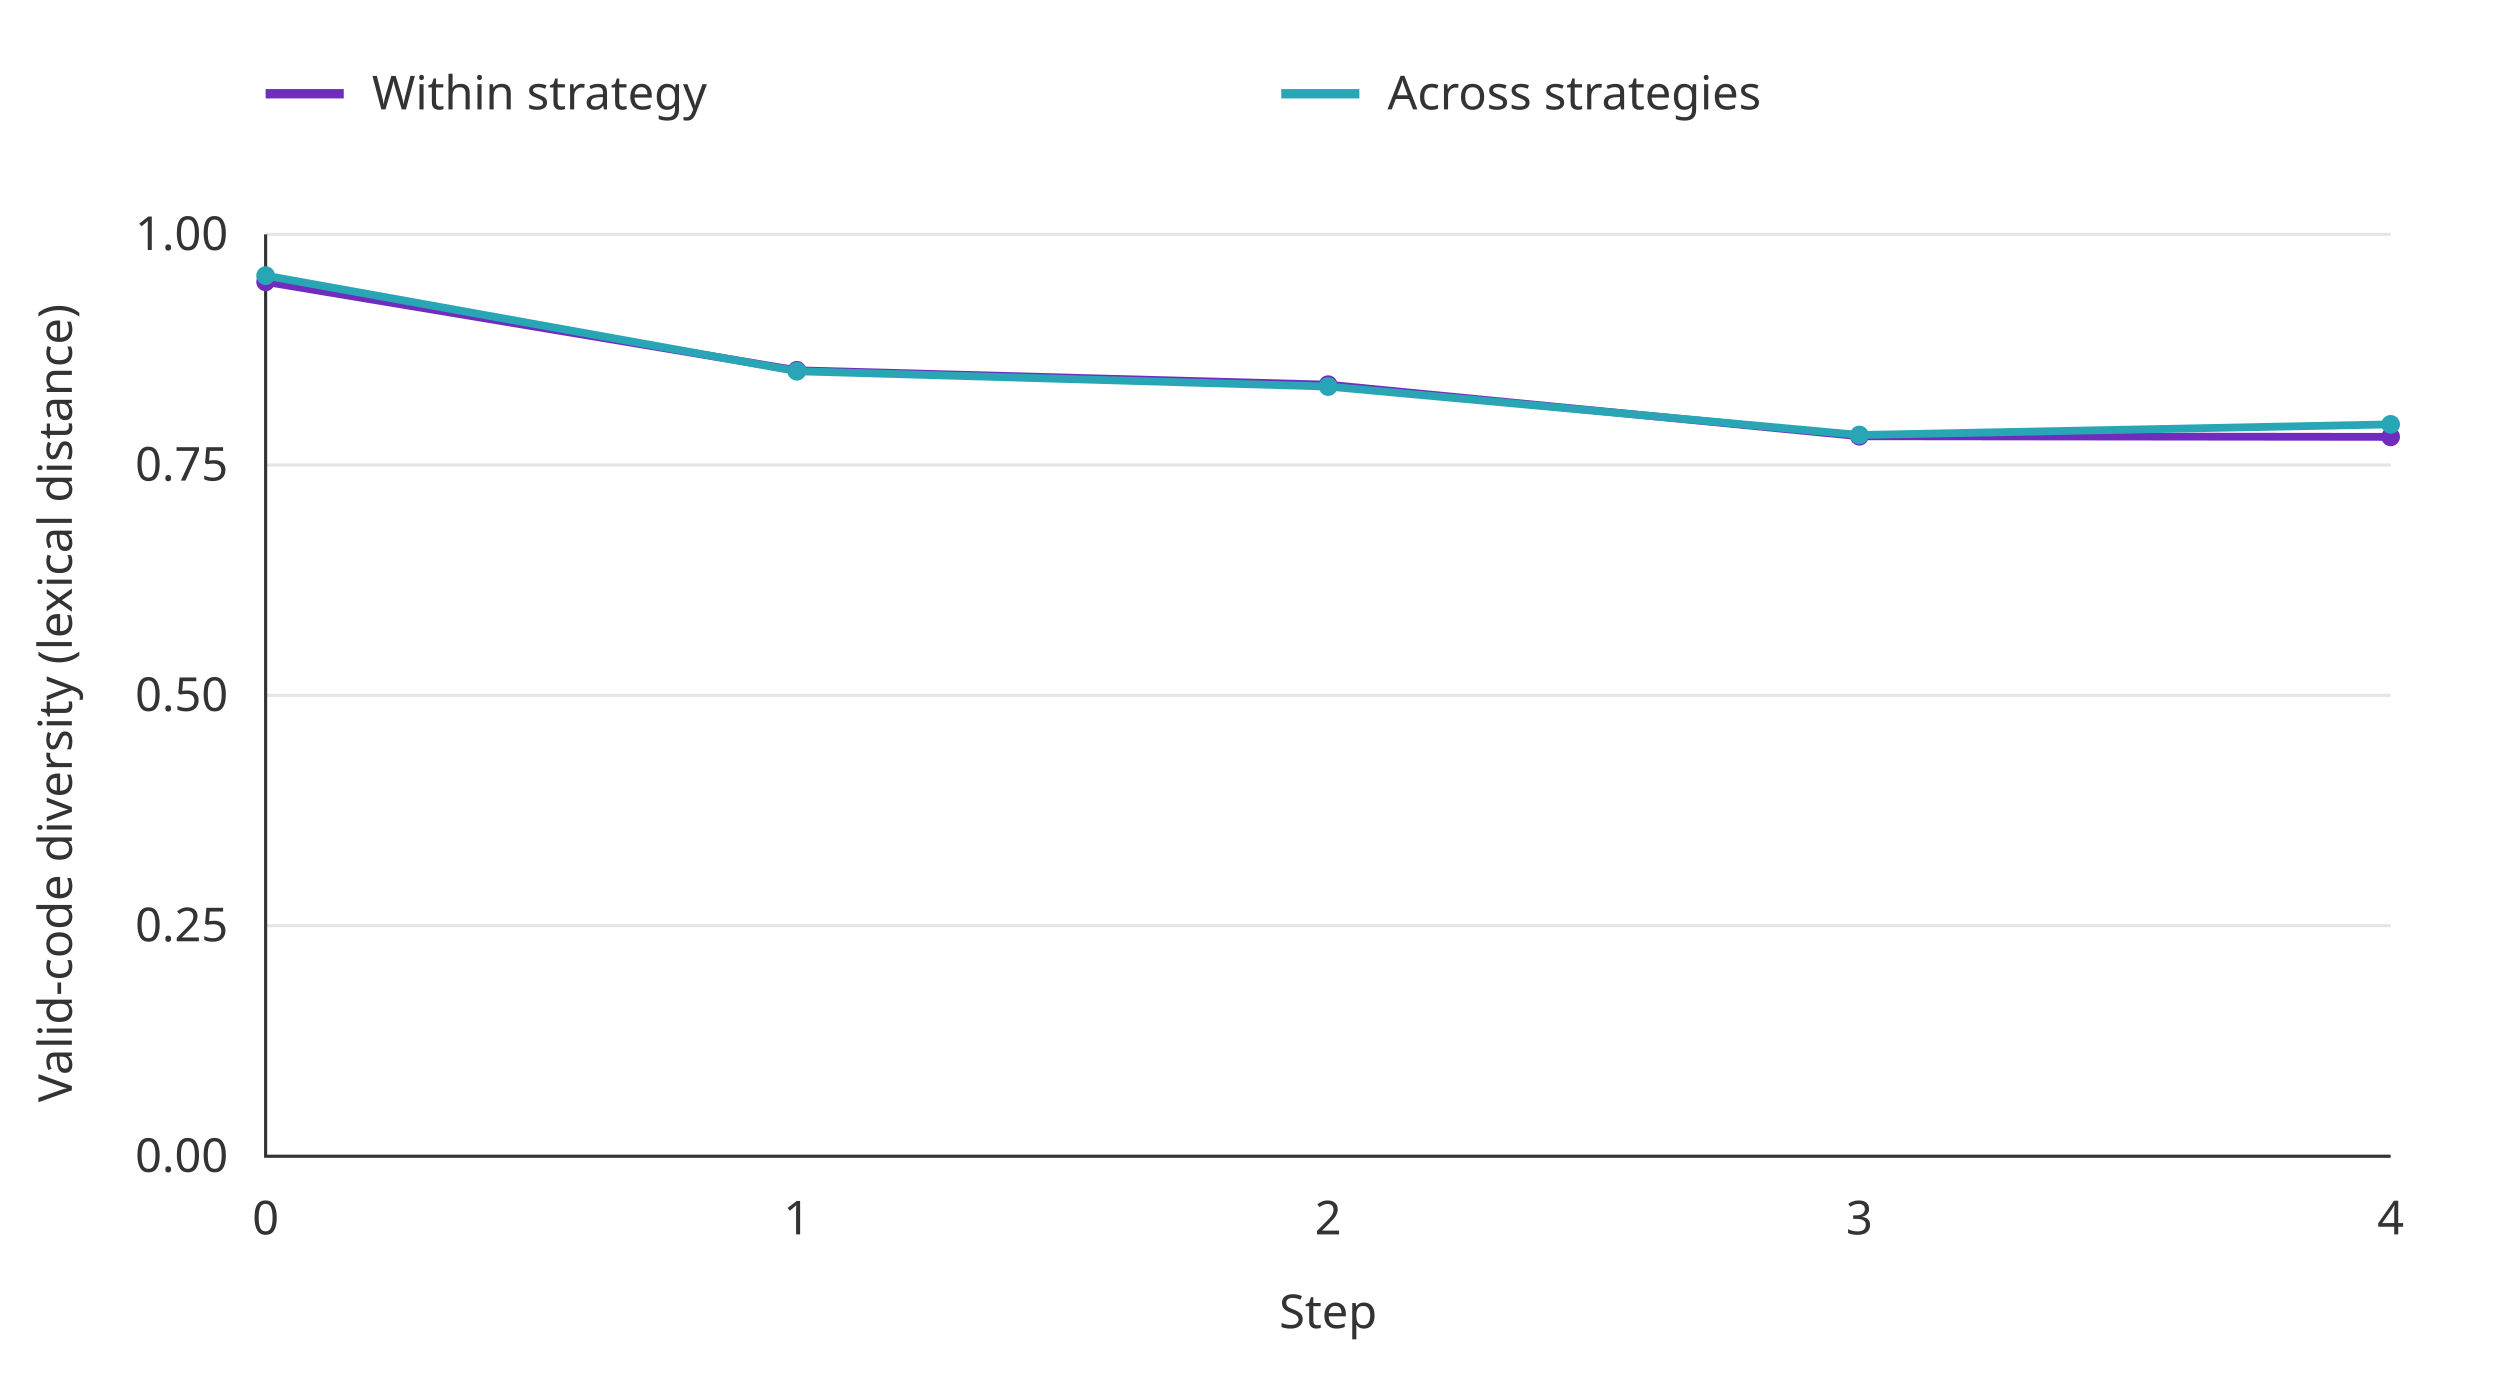
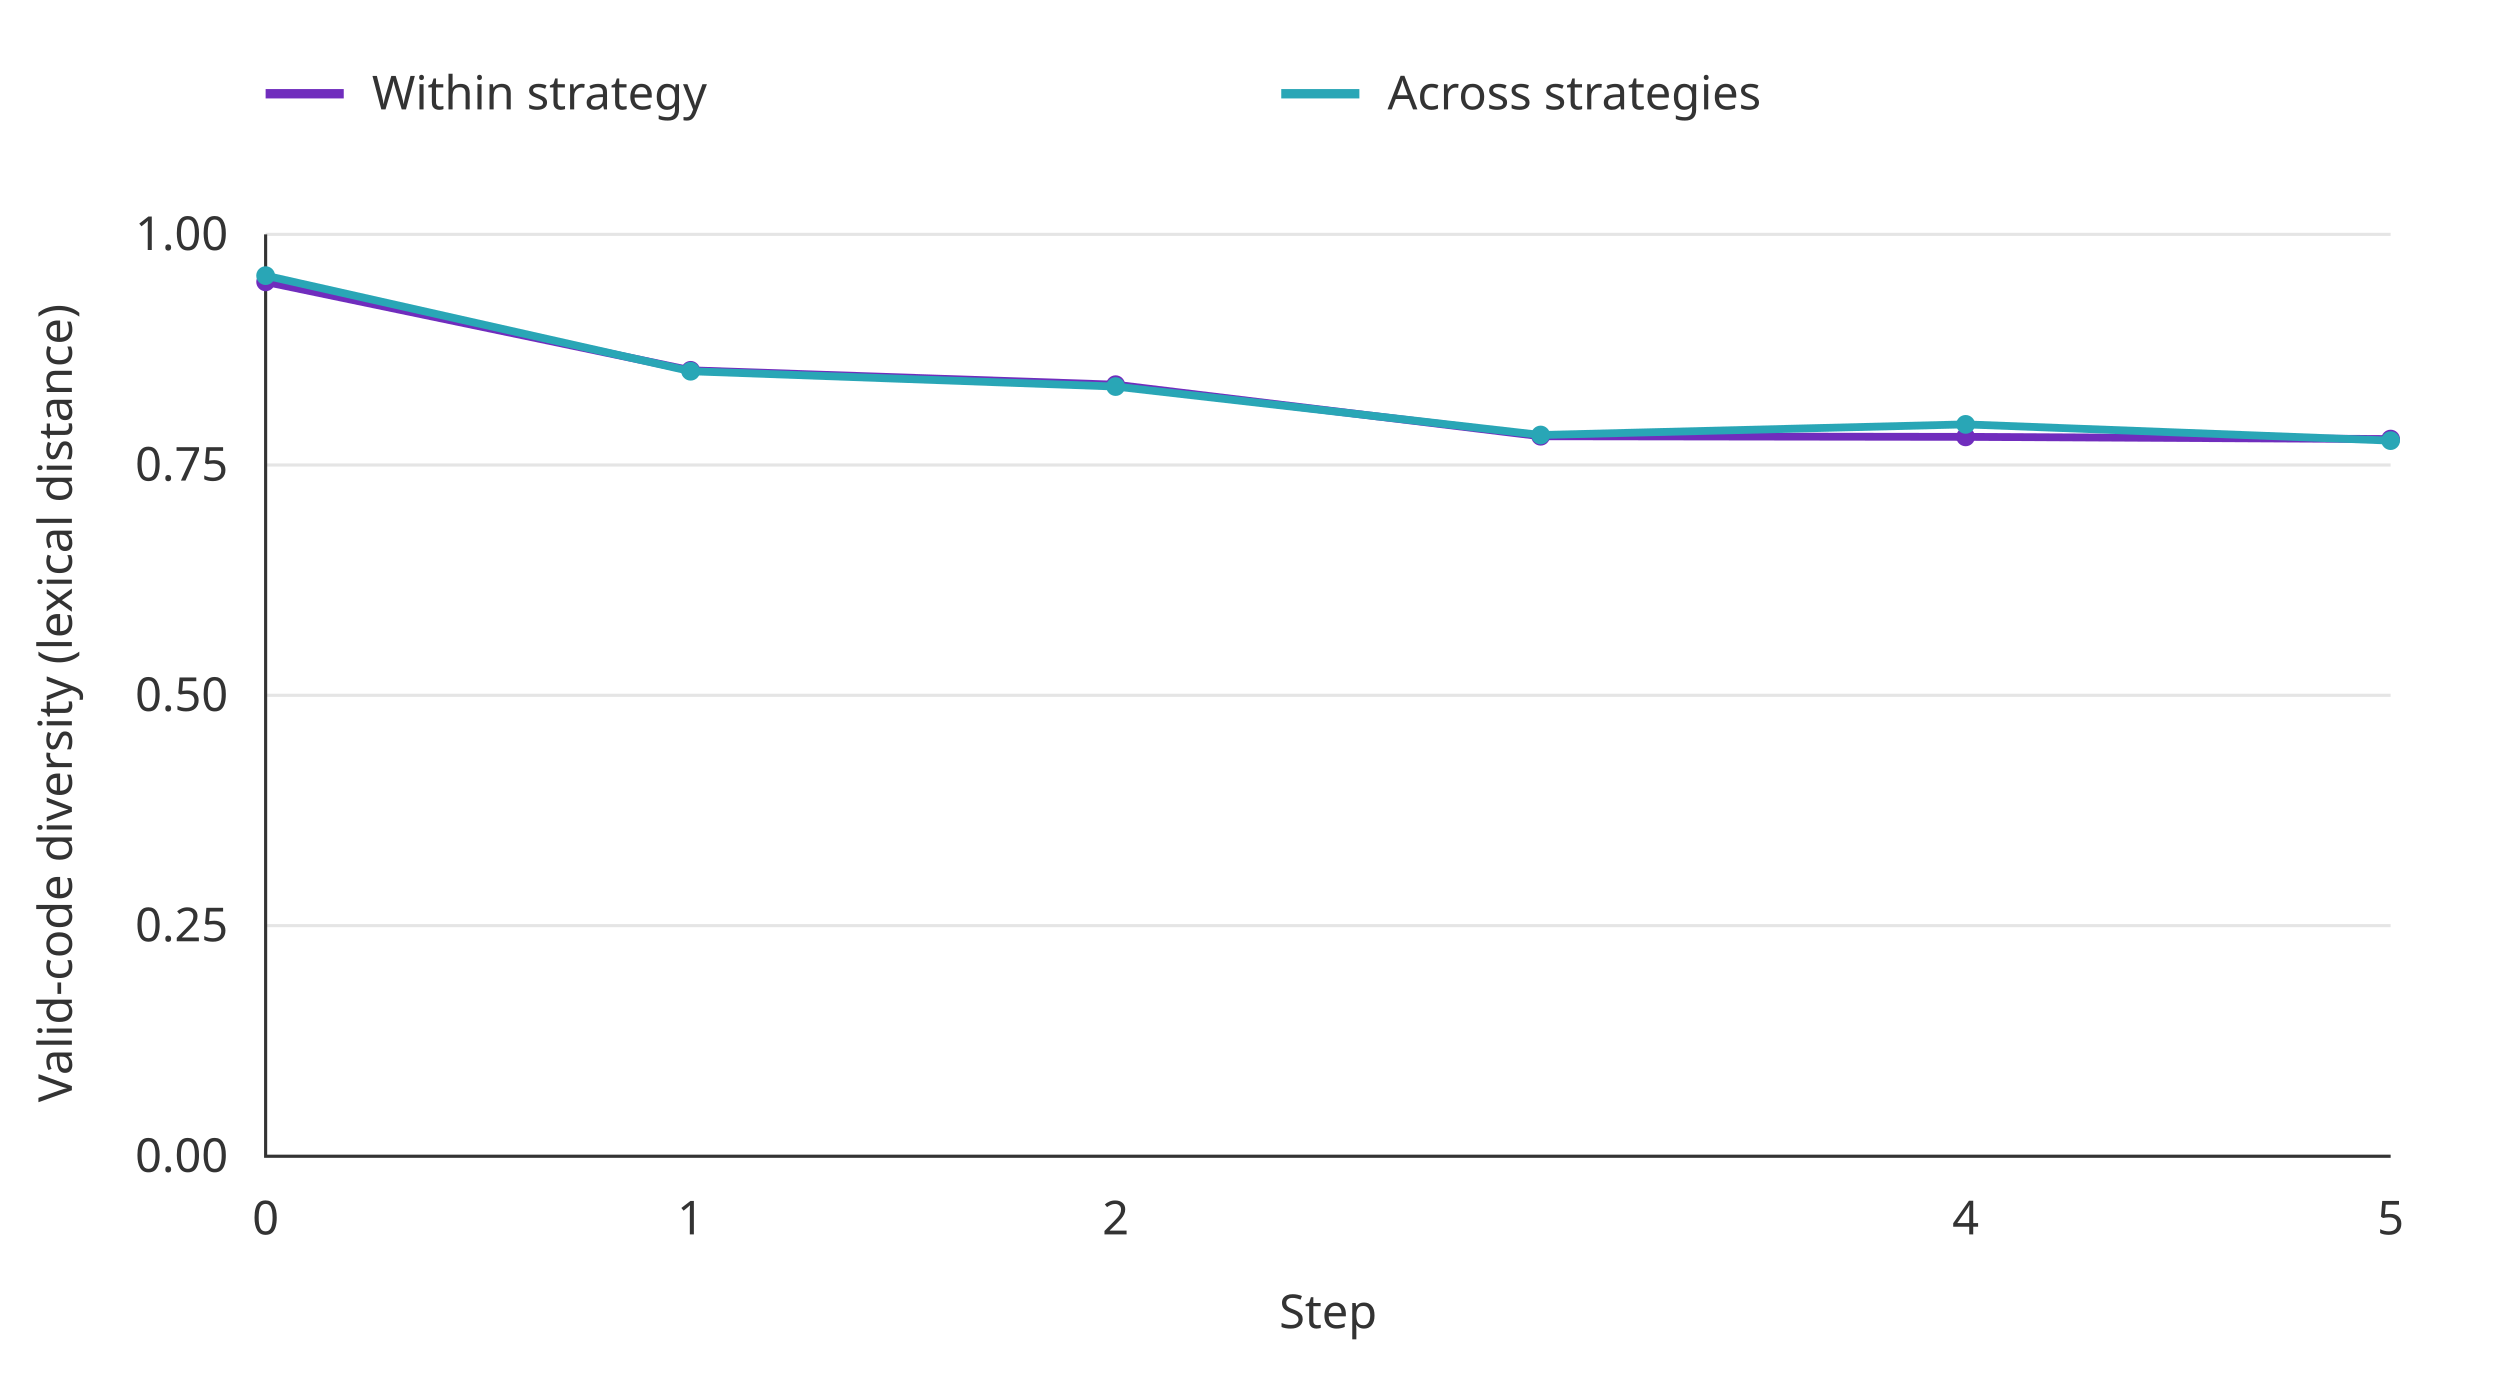
<svg xmlns="http://www.w3.org/2000/svg" width="800" height="440" viewBox="0 0 800 440">
  <rect width="100%" height="100%" fill="white" />
  <g font-family="sans-serif" font-size="15" fill="#333">
    <path d="M85,370.0 H765" stroke="#e5e5e5" />
    <text x="73" y="375.0" text-anchor="end">0.00</text>
    <path d="M85,296.2 H765" stroke="#e5e5e5" />
    <text x="73" y="301.2" text-anchor="end">0.25</text>
    <path d="M85,222.5 H765" stroke="#e5e5e5" />
    <text x="73" y="227.5" text-anchor="end">0.50</text>
    <path d="M85,148.8 H765" stroke="#e5e5e5" />
    <text x="73" y="153.8" text-anchor="end">0.75</text>
    <path d="M85,75.0 H765" stroke="#e5e5e5" />
    <text x="73" y="80.0" text-anchor="end">1.00</text>
    <text x="85.0" y="395" text-anchor="middle">0</text>
-     <text x="255.0" y="395" text-anchor="middle">1</text>
-     <text x="425.0" y="395" text-anchor="middle">2</text>
-     <text x="595.0" y="395" text-anchor="middle">3</text>
-     <text x="765.0" y="395" text-anchor="middle">4</text>
+     <text x="221.0" y="395" text-anchor="middle">1</text>
+     <text x="357.0" y="395" text-anchor="middle">2</text>
+     <text x="629.0" y="395" text-anchor="middle">4</text>
+     <text x="765.0" y="395" text-anchor="middle">5</text>
    <path d="M85,75 V370 H765" fill="none" stroke="#333" />
    <text x="425" y="425" text-anchor="middle">Step</text>
    <text transform="translate(23,225) rotate(-90)" text-anchor="middle">Valid-code diversity (lexical distance)</text>
    <path d="M85,30 h25" stroke="#702dbd" stroke-width="3" />
    <text x="119" y="35">Within strategy</text>
    <circle cx="85.0" cy="90.2" r="3" fill="#702dbd" />
-     <circle cx="255.0" cy="118.5" r="3" fill="#702dbd" />
-     <circle cx="425.0" cy="123.1" r="3" fill="#702dbd" />
-     <circle cx="595.0" cy="139.6" r="3" fill="#702dbd" />
-     <circle cx="765.0" cy="139.8" r="3" fill="#702dbd" />
-     <polyline points="85.0,90.2 255.0,118.5 425.0,123.1 595.0,139.6 765.0,139.8" fill="none" stroke="#702dbd" stroke-width="2.5" />
+     <circle cx="221.0" cy="118.5" r="3" fill="#702dbd" />
+     <circle cx="357.0" cy="123.1" r="3" fill="#702dbd" />
+     <circle cx="493.0" cy="139.6" r="3" fill="#702dbd" />
+     <circle cx="629.0" cy="139.8" r="3" fill="#702dbd" />
+     <circle cx="765.0" cy="140.5" r="3" fill="#702dbd" />
+     <polyline points="85.0,90.2 221.0,118.5 357.0,123.1 493.0,139.6 629.0,139.8 765.0,140.5" fill="none" stroke="#702dbd" stroke-width="2.5" />
    <path d="M410,30 h25" stroke="#29a6b6" stroke-width="3" />
    <text x="444" y="35">Across strategies</text>
    <circle cx="85.0" cy="88.2" r="3" fill="#29a6b6" />
-     <circle cx="255.0" cy="118.8" r="3" fill="#29a6b6" />
-     <circle cx="425.0" cy="123.7" r="3" fill="#29a6b6" />
-     <circle cx="595.0" cy="139.2" r="3" fill="#29a6b6" />
-     <circle cx="765.0" cy="135.8" r="3" fill="#29a6b6" />
-     <polyline points="85.0,88.2 255.0,118.8 425.0,123.7 595.0,139.2 765.0,135.8" fill="none" stroke="#29a6b6" stroke-width="2.5" />
+     <circle cx="221.0" cy="118.8" r="3" fill="#29a6b6" />
+     <circle cx="357.0" cy="123.7" r="3" fill="#29a6b6" />
+     <circle cx="493.0" cy="139.2" r="3" fill="#29a6b6" />
+     <circle cx="629.0" cy="135.8" r="3" fill="#29a6b6" />
+     <circle cx="765.0" cy="141.0" r="3" fill="#29a6b6" />
+     <polyline points="85.0,88.2 221.0,118.8 357.0,123.7 493.0,139.2 629.0,135.8 765.0,141.0" fill="none" stroke="#29a6b6" stroke-width="2.5" />
  </g>
</svg>
